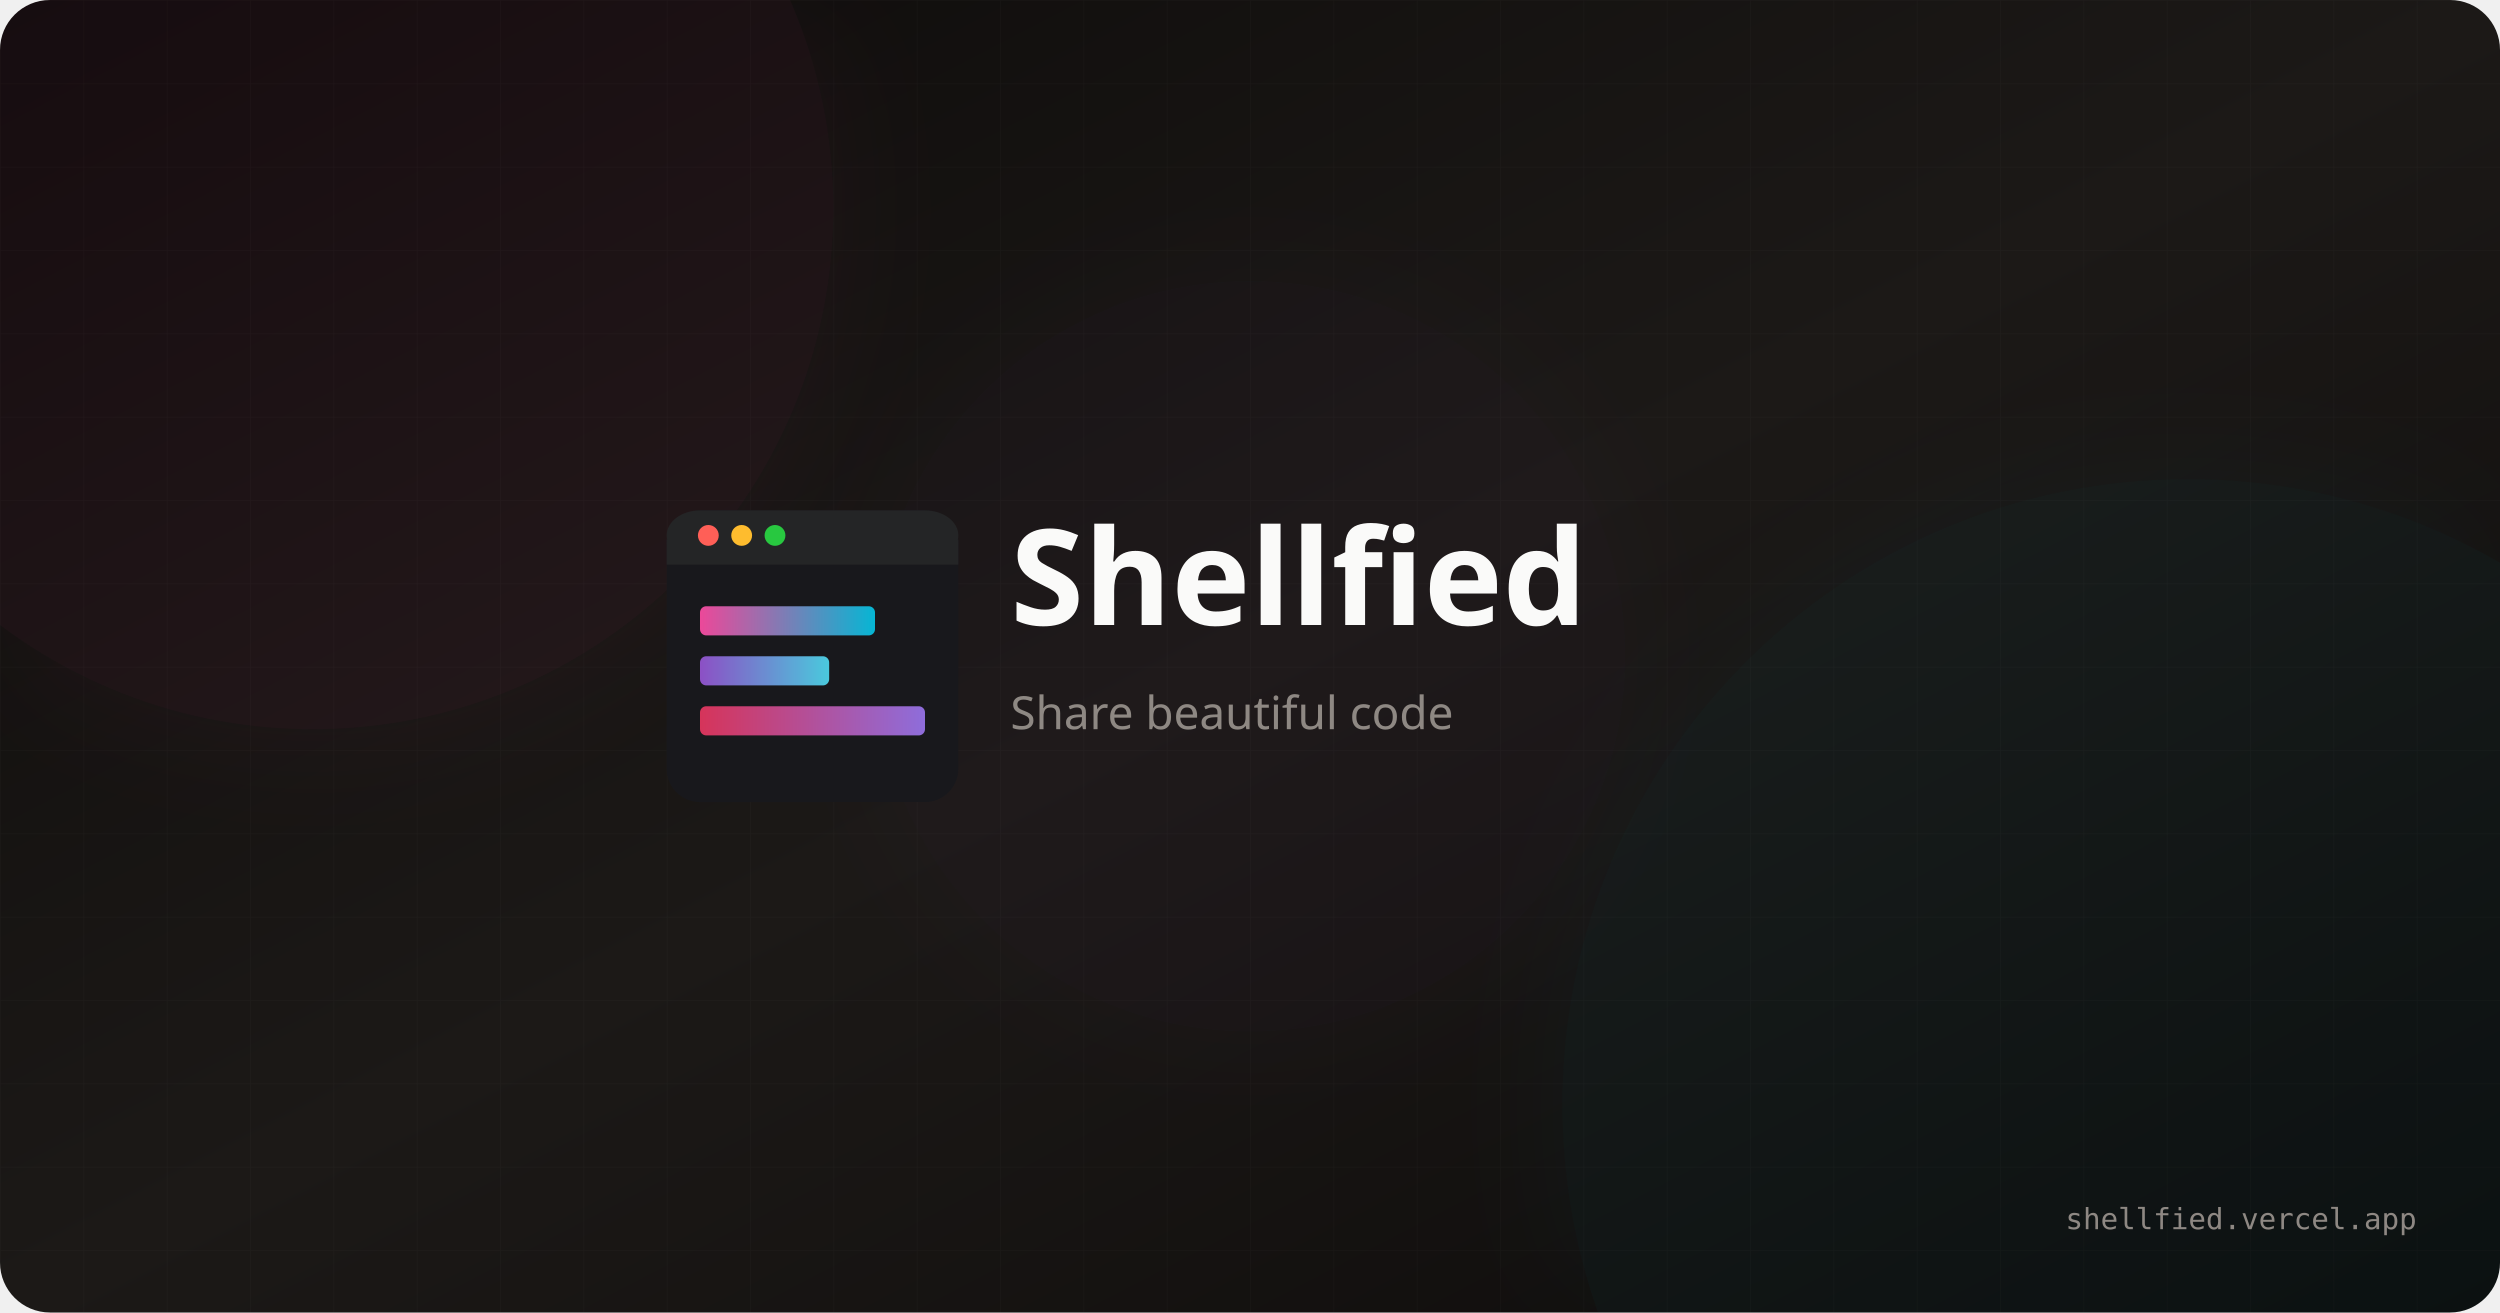
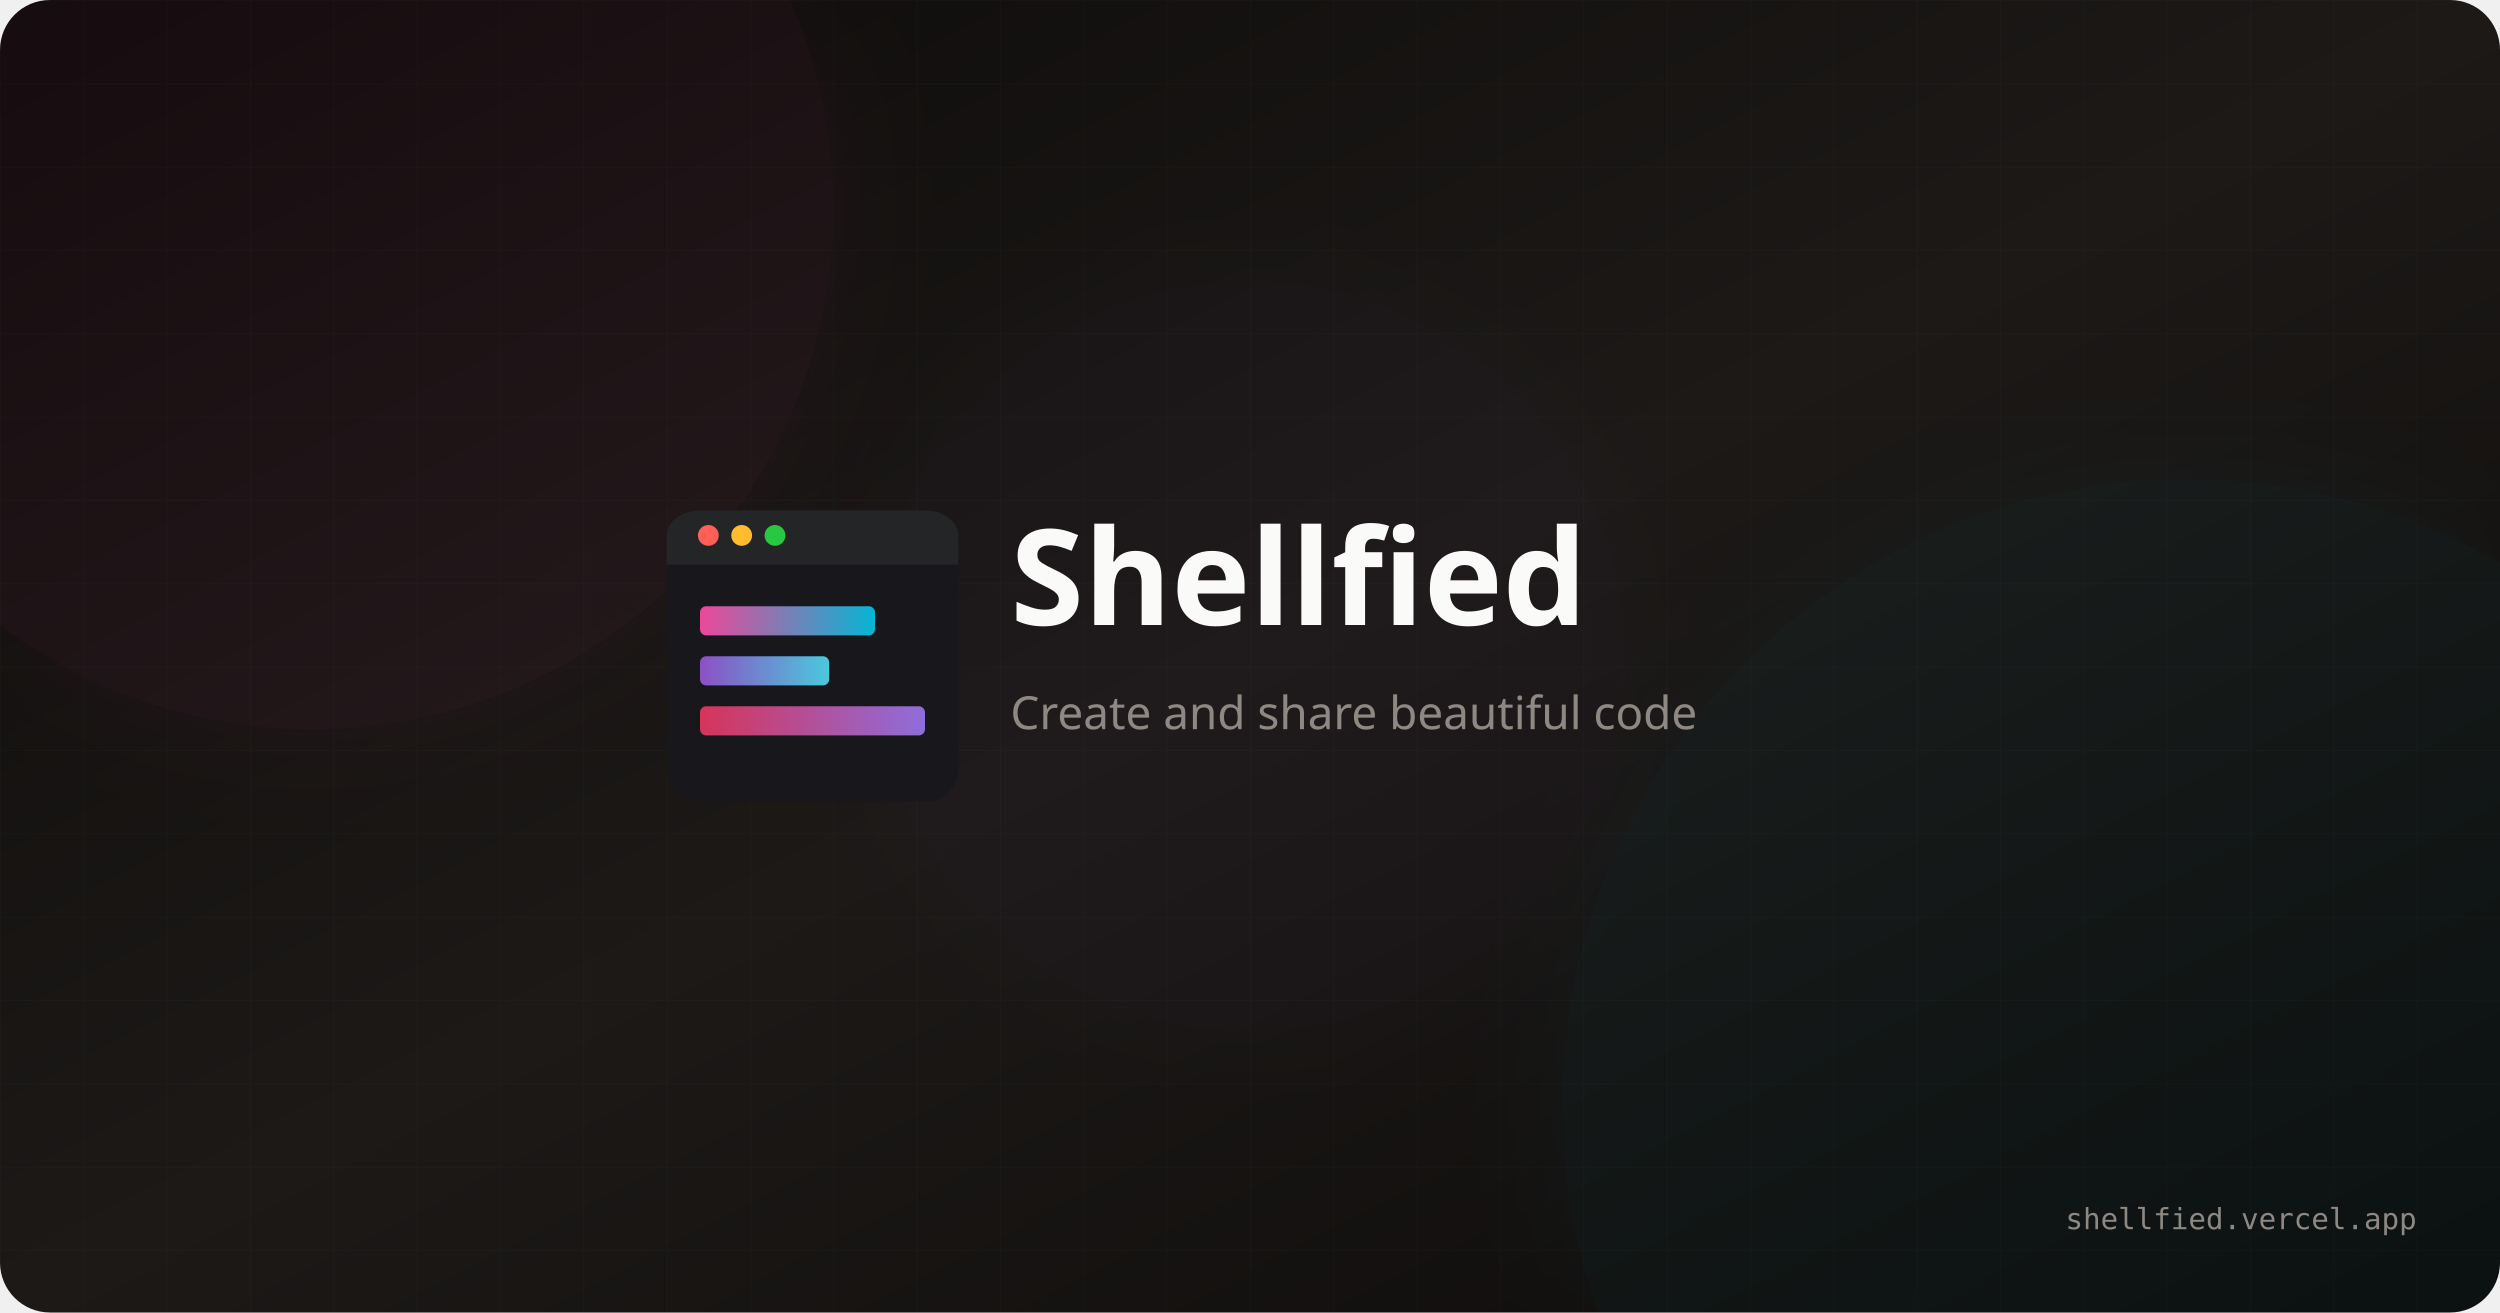
<svg xmlns="http://www.w3.org/2000/svg" viewBox="0 0 1200 630" width="1200" height="630">
  <defs>
    <linearGradient id="bgGrad" x1="0%" y1="0%" x2="100%" y2="100%">
      <stop offset="0%" stop-color="#0C0A09" />
      <stop offset="50%" stop-color="#1C1917" />
      <stop offset="100%" stop-color="#0C0A09" />
    </linearGradient>
    <linearGradient id="line1" x1="0%" y1="0%" x2="100%" y2="0%">
      <stop offset="0%" stop-color="#EC4899" />
      <stop offset="100%" stop-color="#06B6D4" />
    </linearGradient>
    <linearGradient id="line2" x1="0%" y1="0%" x2="100%" y2="0%">
      <stop offset="0%" stop-color="#8c50c5" />
      <stop offset="100%" stop-color="#4ac9dd" />
    </linearGradient>
    <linearGradient id="line3" x1="0%" y1="0%" x2="100%" y2="0%">
      <stop offset="0%" stop-color="#d6345a" />
      <stop offset="100%" stop-color="#8e6ddb" />
    </linearGradient>
    <filter id="glow" x="-50%" y="-50%" width="200%" height="200%">
      <feGaussianBlur stdDeviation="30" result="blur" />
      <feComposite in="SourceGraphic" in2="blur" operator="over" />
    </filter>
    <clipPath id="roundedCorners">
      <rect width="1200" height="630" rx="24" ry="24" />
    </clipPath>
  </defs>
  <g clip-path="url(#roundedCorners)">
    <rect width="1200" height="630" fill="url(#bgGrad)" />
    <g opacity="0.03">
      <pattern id="grid" width="40" height="40" patternUnits="userSpaceOnUse">
        <path d="M 40 0 L 0 0 0 40" fill="none" stroke="#fff" stroke-width="0.5" />
      </pattern>
      <rect width="1200" height="630" fill="url(#grid)" />
    </g>
    <circle cx="150" cy="100" r="250" fill="#EC4899" opacity="0.05" filter="url(#glow)" />
    <circle cx="1050" cy="530" r="300" fill="#06B6D4" opacity="0.04" filter="url(#glow)" />
    <circle cx="600" cy="315" r="180" fill="#8c50c5" opacity="0.03" filter="url(#glow)" />
    <g transform="translate(600, 315)">
      <g transform="translate(-280, -70)">
        <rect width="140" height="140" rx="16" fill="#18181c" />
        <rect width="140" height="24" rx="16" fill="#242526" />
        <rect y="14" width="140" height="12" fill="#242526" />
        <circle cx="20" cy="12" r="5" fill="#ff5f57" />
        <circle cx="36" cy="12" r="5" fill="#febc2e" />
        <circle cx="52" cy="12" r="5" fill="#28c840" />
        <rect x="16" y="46" width="84" height="14" rx="3" fill="url(#line1)" />
        <rect x="16" y="70" width="62" height="14" rx="3" fill="url(#line2)" />
        <rect x="16" y="94" width="108" height="14" rx="3" fill="url(#line3)" />
      </g>
      <g transform="translate(-115, 0)">
        <text x="0" y="-15" font-family="'Syne', system-ui, sans-serif" font-size="64" font-weight="700" fill="#FAFAF9">Shellfied</text>
-         <text x="0" y="35" font-family="'Outfit', system-ui, sans-serif" font-size="22" fill="#8E8883">Share beautiful code</text>
+         <text x="0" y="35" font-family="'Outfit', system-ui, sans-serif" font-size="22" fill="#8E8883">Create and share beautiful code</text>
      </g>
    </g>
    <text x="1160" y="590" font-family="ui-monospace, 'JetBrains Mono', monospace" font-size="14" fill="#8E8883" text-anchor="end">shellfied.vercel.app</text>
  </g>
</svg>
